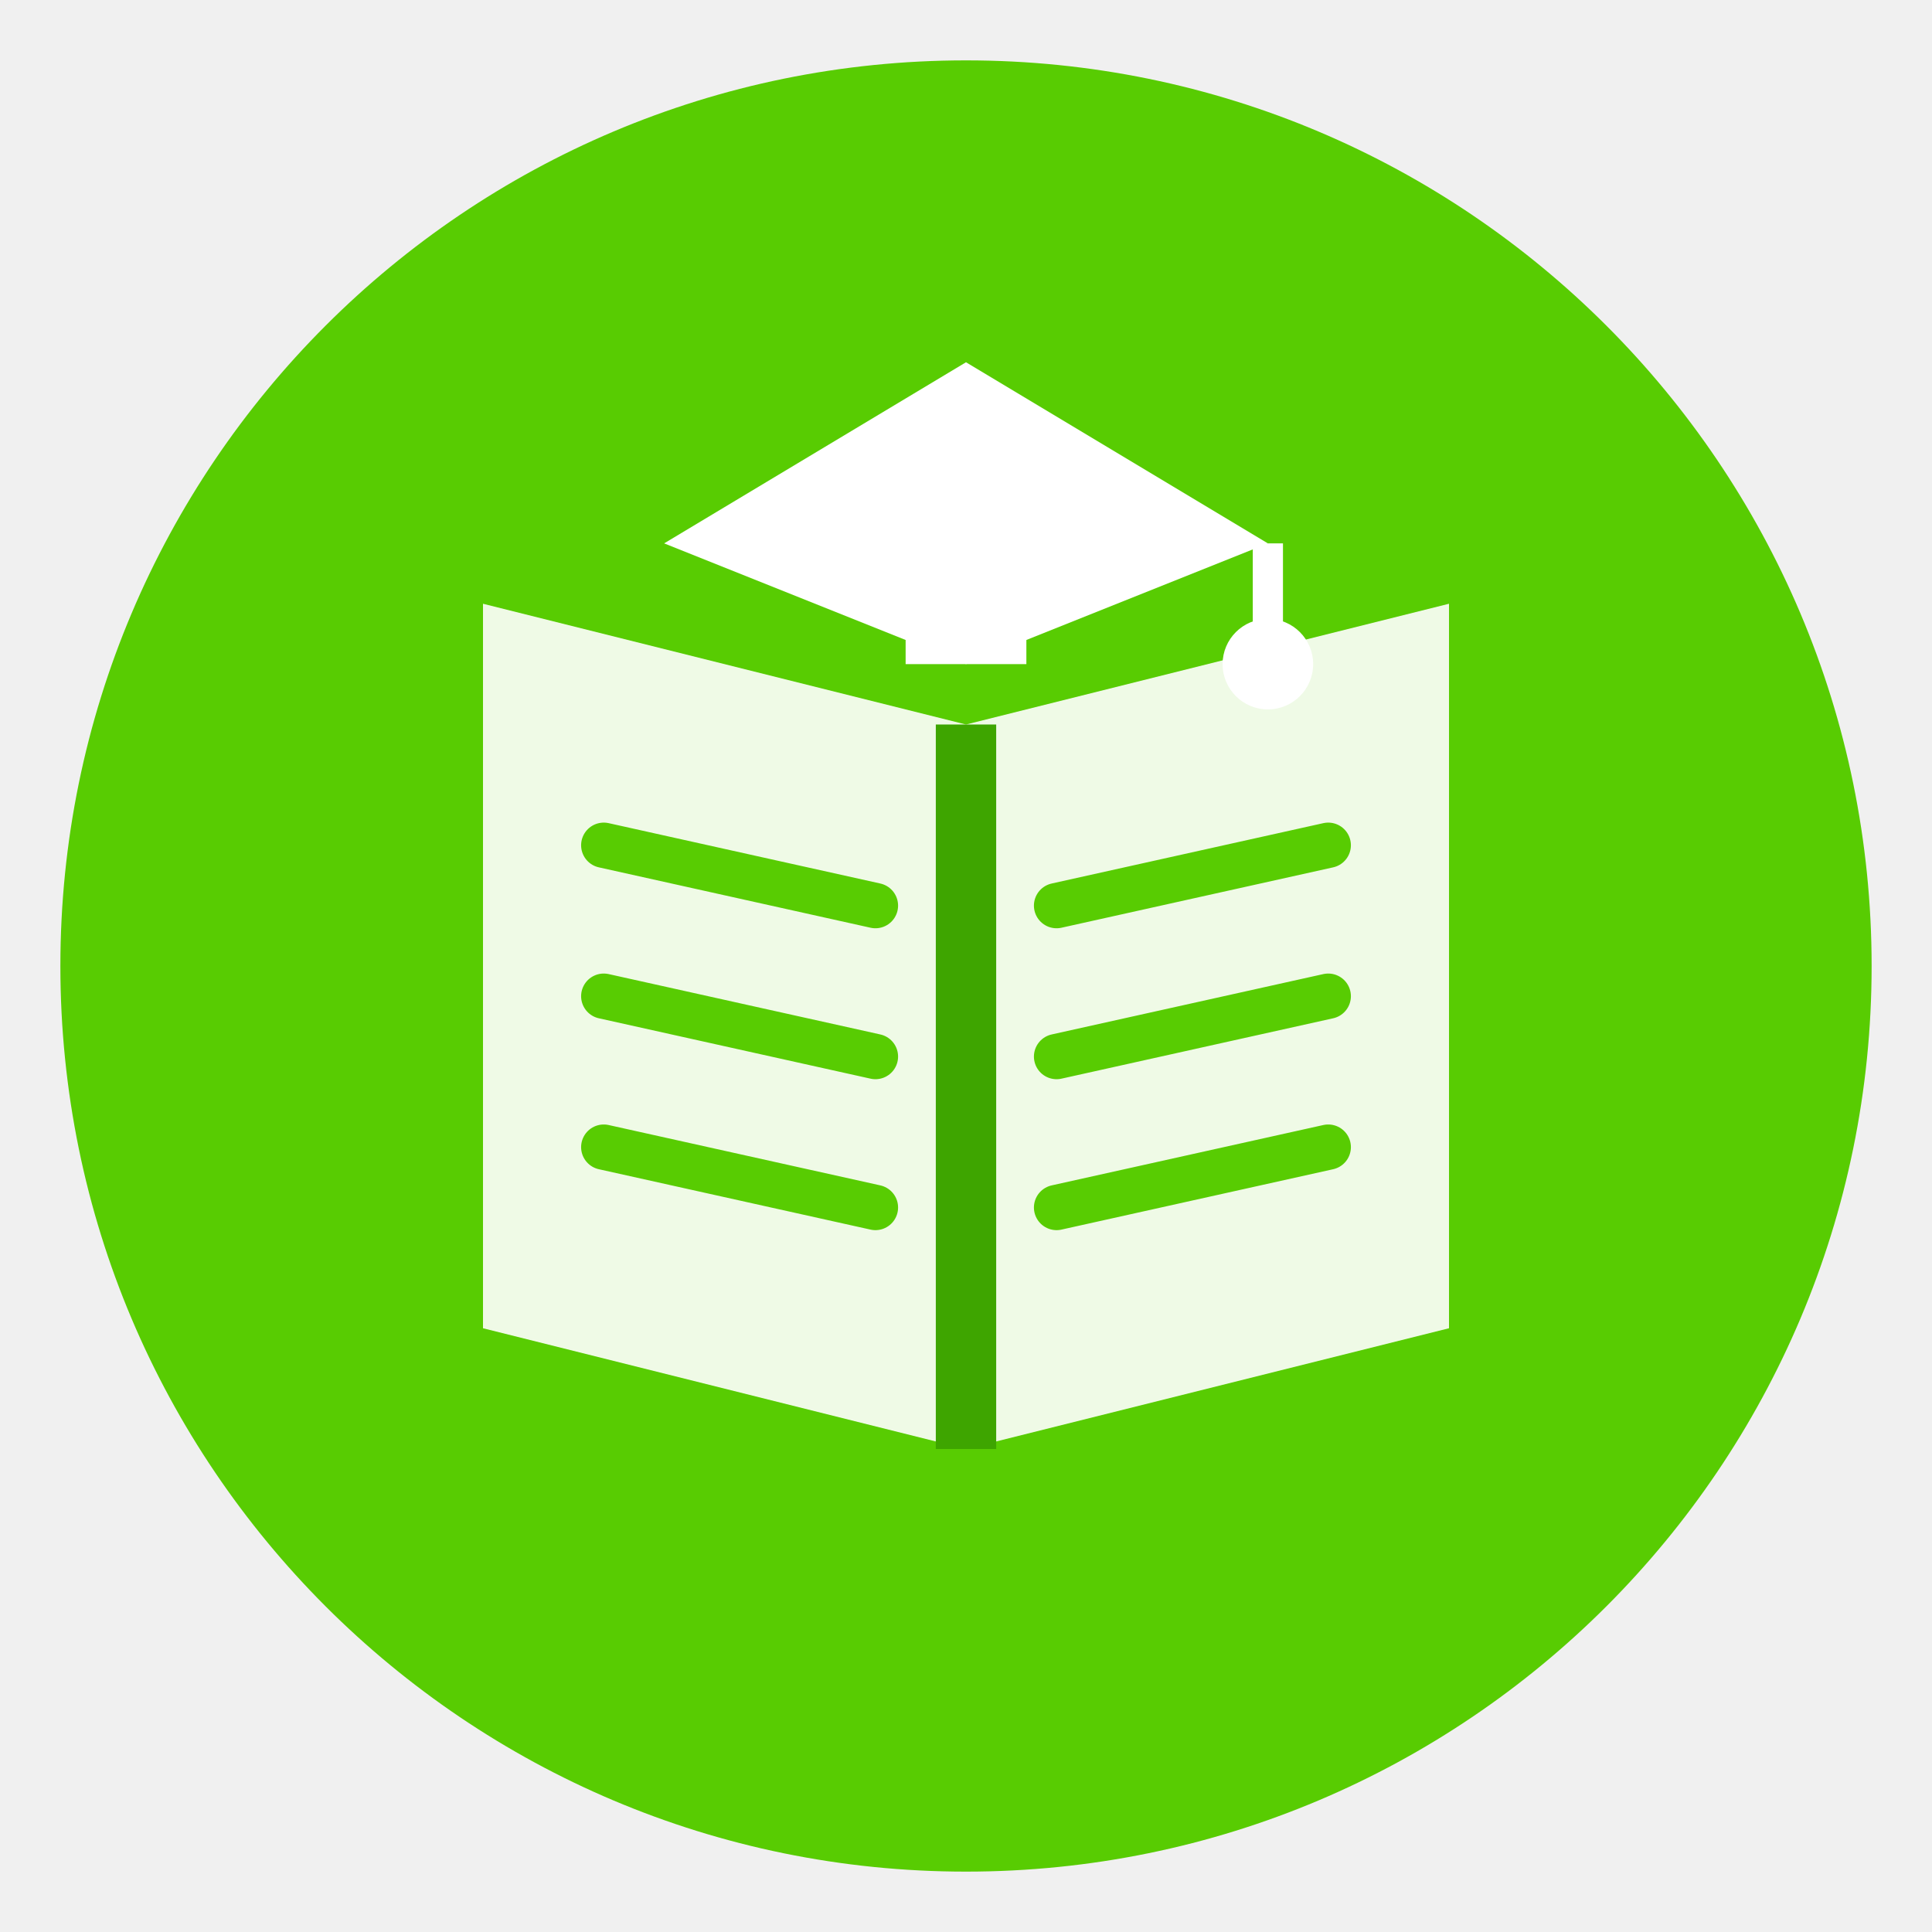
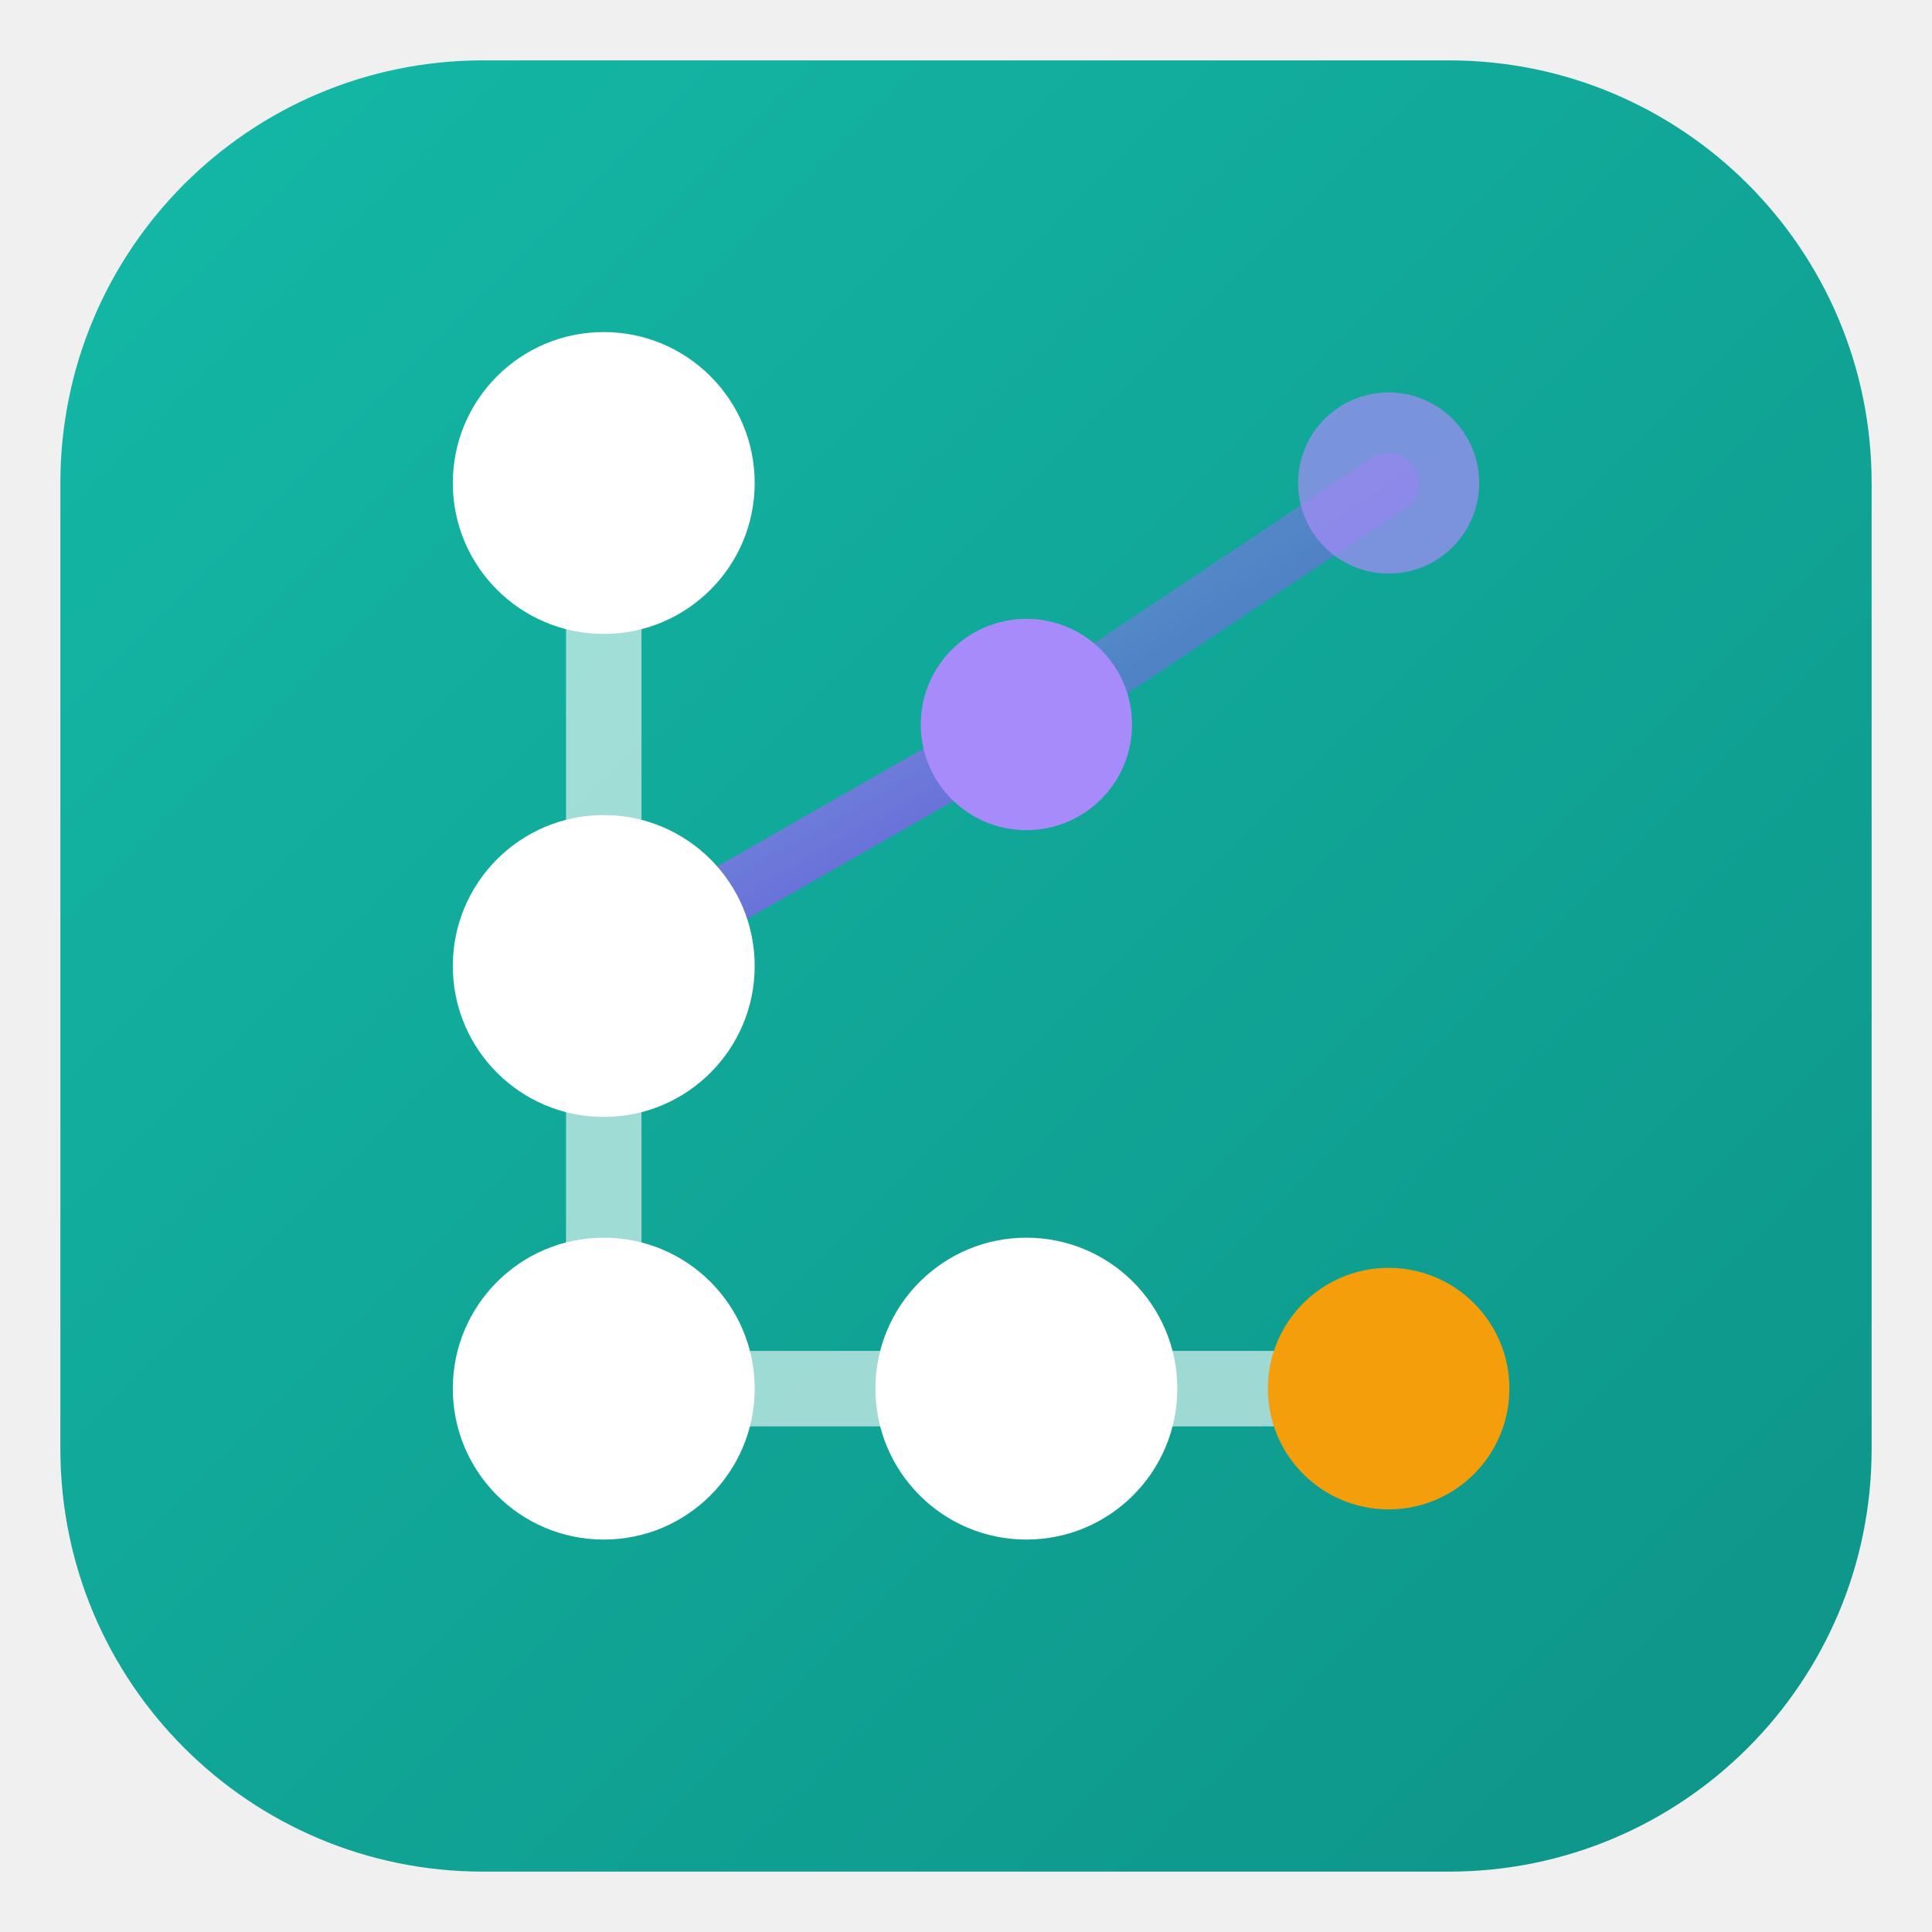
<svg xmlns="http://www.w3.org/2000/svg" viewBox="0 0 64 64">
-   <circle cx="32" cy="32" r="30" fill="#58cc02" />
-   <g fill="white">
-     <path d="M16 20 L32 24 L48 20 L48 44 L32 48 L16 44 Z" fill="white" opacity="0.9" />
-     <path d="M32 24 L32 48" stroke="#3ea500" stroke-width="2" fill="none" />
-     <line x1="20" y1="28" x2="29" y2="30" stroke="#58cc02" stroke-width="1.5" stroke-linecap="round" />
-     <line x1="20" y1="33" x2="29" y2="35" stroke="#58cc02" stroke-width="1.5" stroke-linecap="round" />
-     <line x1="20" y1="38" x2="29" y2="40" stroke="#58cc02" stroke-width="1.5" stroke-linecap="round" />
-     <line x1="35" y1="30" x2="44" y2="28" stroke="#58cc02" stroke-width="1.5" stroke-linecap="round" />
-     <line x1="35" y1="35" x2="44" y2="33" stroke="#58cc02" stroke-width="1.5" stroke-linecap="round" />
-     <line x1="35" y1="40" x2="44" y2="38" stroke="#58cc02" stroke-width="1.5" stroke-linecap="round" />
-     <polygon points="32,12 22,18 32,22 42,18" fill="white" />
-     <rect x="30" y="18" width="4" height="4" fill="white" />
-     <circle cx="42" cy="22" r="1.5" fill="white" />
-     <line x1="42" y1="18" x2="42" y2="22" stroke="white" stroke-width="1" />
-   </g>
+   <defs>
+     <linearGradient id="bg" x1="0%" y1="0%" x2="100%" y2="100%">
+       <stop offset="0%" stop-color="#14b8a6" />
+       <stop offset="100%" stop-color="#0d9488" />
+     </linearGradient>
+     <linearGradient id="accent" x1="0%" y1="0%" x2="100%" y2="100%">
+       <stop offset="0%" stop-color="#a78bfa" />
+       <stop offset="100%" stop-color="#7c3aed" />
+     </linearGradient>
+   </defs>
+   <rect x="2" y="2" width="60" height="60" rx="14" fill="url(#bg)" />
+   <line x1="20" y1="16" x2="20" y2="32" stroke="white" stroke-width="2.5" stroke-linecap="round" opacity="0.6" />
+   <line x1="20" y1="32" x2="20" y2="46" stroke="white" stroke-width="2.5" stroke-linecap="round" opacity="0.6" />
+   <line x1="20" y1="46" x2="34" y2="46" stroke="white" stroke-width="2.5" stroke-linecap="round" opacity="0.6" />
+   <line x1="34" y1="46" x2="46" y2="46" stroke="white" stroke-width="2.5" stroke-linecap="round" opacity="0.6" />
+   <line x1="20" y1="32" x2="34" y2="24" stroke="url(#accent)" stroke-width="2" stroke-linecap="round" opacity="0.7" />
+   <line x1="34" y1="24" x2="46" y2="16" stroke="url(#accent)" stroke-width="2" stroke-linecap="round" opacity="0.5" />
+   <circle cx="20" cy="16" r="5" fill="white" />
+   <circle cx="20" cy="32" r="5" fill="white" />
+   <circle cx="20" cy="46" r="5" fill="white" />
+   <circle cx="34" cy="46" r="5" fill="white" />
+   <circle cx="46" cy="46" r="4" fill="#f59e0b" />
+   <circle cx="34" cy="24" r="3.5" fill="#a78bfa" />
+   <circle cx="46" cy="16" r="3" fill="#a78bfa" opacity="0.7" />
</svg>
